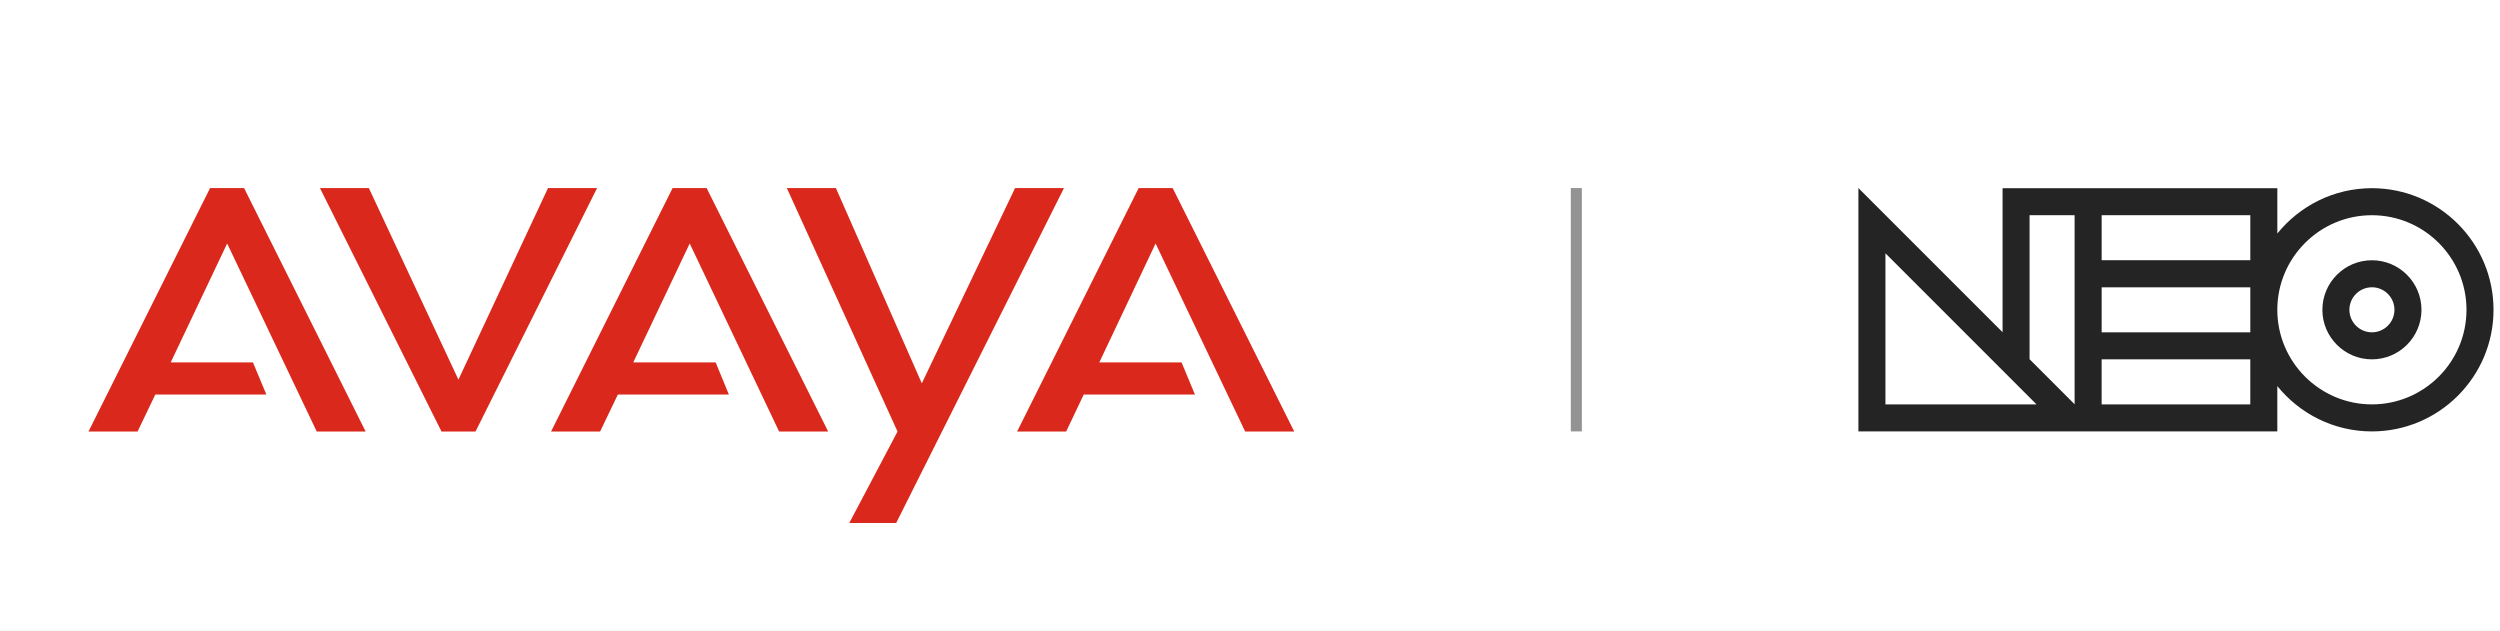
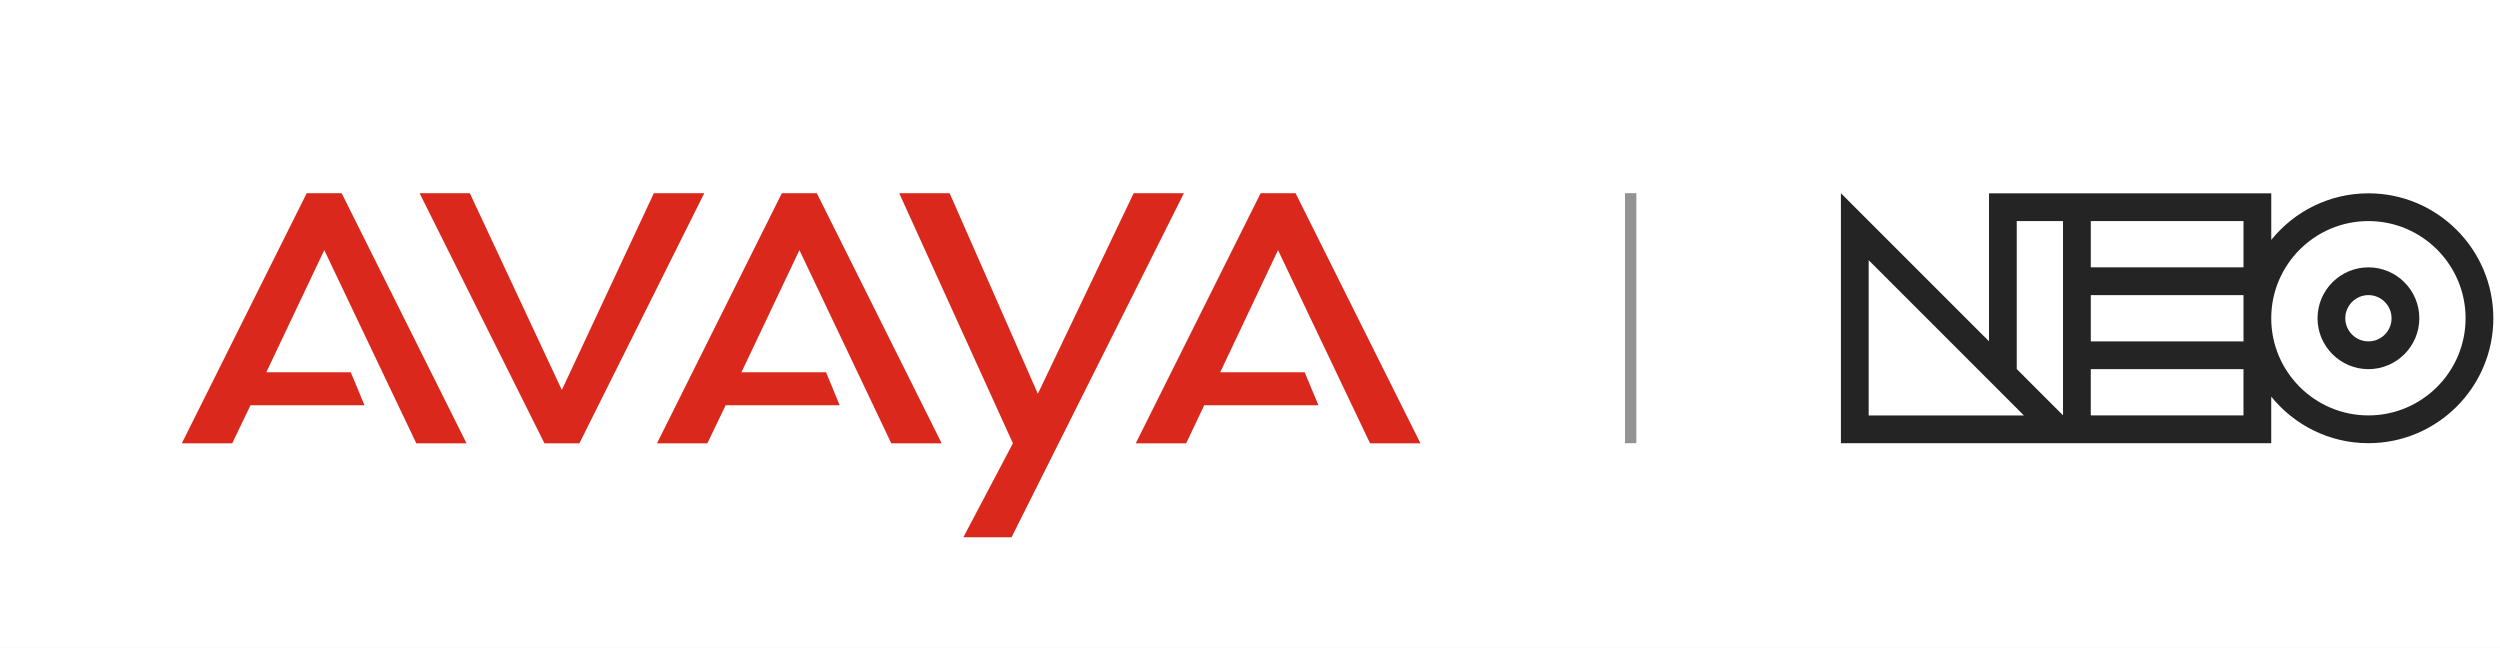
- <svg xmlns="http://www.w3.org/2000/svg" width="226" height="57" viewBox="0 0 226 57" fill="none">
-   <rect width="226" height="57" fill="white" />
-   <g clip-path="url(#clip0_1164_8878)">
-     <path fill-rule="evenodd" clip-rule="evenodd" d="M75.565 17L83.331 34.652L91.763 17H96.184L81.015 47.278H76.776L81.136 39.012L71.129 17H75.565ZM106.009 17L117 39.012H112.564L104.465 22.011L99.378 32.76H106.812L108.023 35.666H97.97L96.381 39.012H91.945L102.936 17H106.009ZM22.064 17L33.055 39.012H28.634L20.535 22.011L15.433 32.76H22.866L24.078 35.666H14.04L12.436 39.012H8L18.991 17H22.064ZM63.878 17L74.868 39.012H70.433L62.349 22.011L57.247 32.76H64.695L65.891 35.666H55.854L54.249 39.012H49.814L60.804 17H63.878ZM33.343 17L41.442 34.319L49.541 17H53.977L42.986 39.012H39.913L28.922 17H33.343Z" fill="#DA291C" />
+ <svg xmlns="http://www.w3.org/2000/svg" width="220" height="57" viewBox="0 0 220 57" fill="none">
+   <rect width="220" height="57" fill="white" />
+   <g clip-path="url(#clip0_1167_9674)">
+     <path fill-rule="evenodd" clip-rule="evenodd" d="M83.565 17L91.331 34.652L99.763 17H104.184L89.015 47.278H84.776L89.136 39.012L79.129 17H83.565ZM114.009 17L125 39.012H120.564L112.465 22.011L107.378 32.76H114.812L116.023 35.666H105.97L104.381 39.012H99.945L110.936 17H114.009ZM30.064 17L41.055 39.012H36.634L28.535 22.011L23.433 32.76H30.866L32.078 35.666H22.04L20.436 39.012H16L26.991 17H30.064ZM71.878 17L82.868 39.012H78.433L70.349 22.011L65.247 32.76H72.695L73.891 35.666H63.854L62.249 39.012H57.814L68.804 17H71.878ZM41.343 17L49.442 34.319L57.541 17H61.977L50.986 39.012H47.913L36.922 17H41.343Z" fill="#DA291C" />
  </g>
-   <rect width="1" height="22" transform="matrix(1 0 0 -1 142 39)" fill="#939393" />
-   <path d="M214.422 17.012C210.97 17.012 207.888 18.614 205.871 21.11V17.012H181.032V30.032L168 17V39H205.869V34.901C207.888 37.398 210.968 39 214.42 39C220.482 39 225.414 34.068 225.414 28.006C225.414 21.944 220.484 17.012 214.422 17.012ZM203.428 30.044H189.99V25.972H203.428V30.044ZM189.99 19.453H203.428V23.525H189.99V19.453ZM170.444 22.899L184.103 36.558H170.444V22.899ZM183.473 32.473V19.453H187.545V36.545L183.473 32.473ZM189.988 36.556V32.485H203.426V36.556H189.988ZM214.42 36.556C209.705 36.556 205.869 32.72 205.869 28.006C205.869 23.291 209.705 19.455 214.42 19.455C219.135 19.455 222.971 23.291 222.971 28.006C222.971 32.72 219.135 36.556 214.42 36.556Z" fill="#242424" />
-   <path d="M214.422 23.527C211.951 23.527 209.943 25.537 209.943 28.006C209.943 30.475 211.953 32.485 214.422 32.485C216.891 32.485 218.901 30.475 218.901 28.006C218.901 25.537 216.891 23.527 214.422 23.527ZM214.422 30.041C213.3 30.041 212.386 29.128 212.386 28.006C212.386 26.884 213.3 25.97 214.422 25.97C215.544 25.97 216.458 26.884 216.458 28.006C216.458 29.128 215.544 30.041 214.422 30.041Z" fill="#242424" />
+   <rect width="1" height="22" transform="matrix(1 0 0 -1 143 39)" fill="#939393" />
+   <path d="M208.422 17.012C204.97 17.012 201.888 18.614 199.871 21.11V17.012H175.032V30.032L162 17V39H199.869V34.901C201.888 37.398 204.968 39 208.42 39C214.482 39 219.414 34.068 219.414 28.006C219.414 21.944 214.484 17.012 208.422 17.012ZM197.428 30.044H183.99V25.972H197.428V30.044ZM183.99 19.453H197.428V23.525H183.99V19.453ZM164.444 22.899L178.103 36.558H164.444V22.899ZM177.473 32.473V19.453H181.545V36.545L177.473 32.473ZM183.988 36.556V32.485H197.426V36.556H183.988ZM208.42 36.556C203.705 36.556 199.869 32.72 199.869 28.006C199.869 23.291 203.705 19.455 208.42 19.455C213.135 19.455 216.971 23.291 216.971 28.006C216.971 32.72 213.135 36.556 208.42 36.556Z" fill="#242424" />
+   <path d="M208.422 23.527C205.951 23.527 203.943 25.537 203.943 28.006C203.943 30.475 205.953 32.485 208.422 32.485C210.891 32.485 212.901 30.475 212.901 28.006C212.901 25.537 210.891 23.527 208.422 23.527ZM208.422 30.041C207.3 30.041 206.386 29.128 206.386 28.006C206.386 26.884 207.3 25.97 208.422 25.97C209.544 25.97 210.458 26.884 210.458 28.006C210.458 29.128 209.544 30.041 208.422 30.041Z" fill="#242424" />
  <defs>
-     <clipPath id="clip0_1164_8878">
-       <rect width="109" height="30.278" fill="white" transform="translate(8 17)" />
+     <clipPath id="clip0_1167_9674">
+       <rect width="109" height="30.278" fill="white" transform="translate(16 17)" />
    </clipPath>
  </defs>
</svg>
